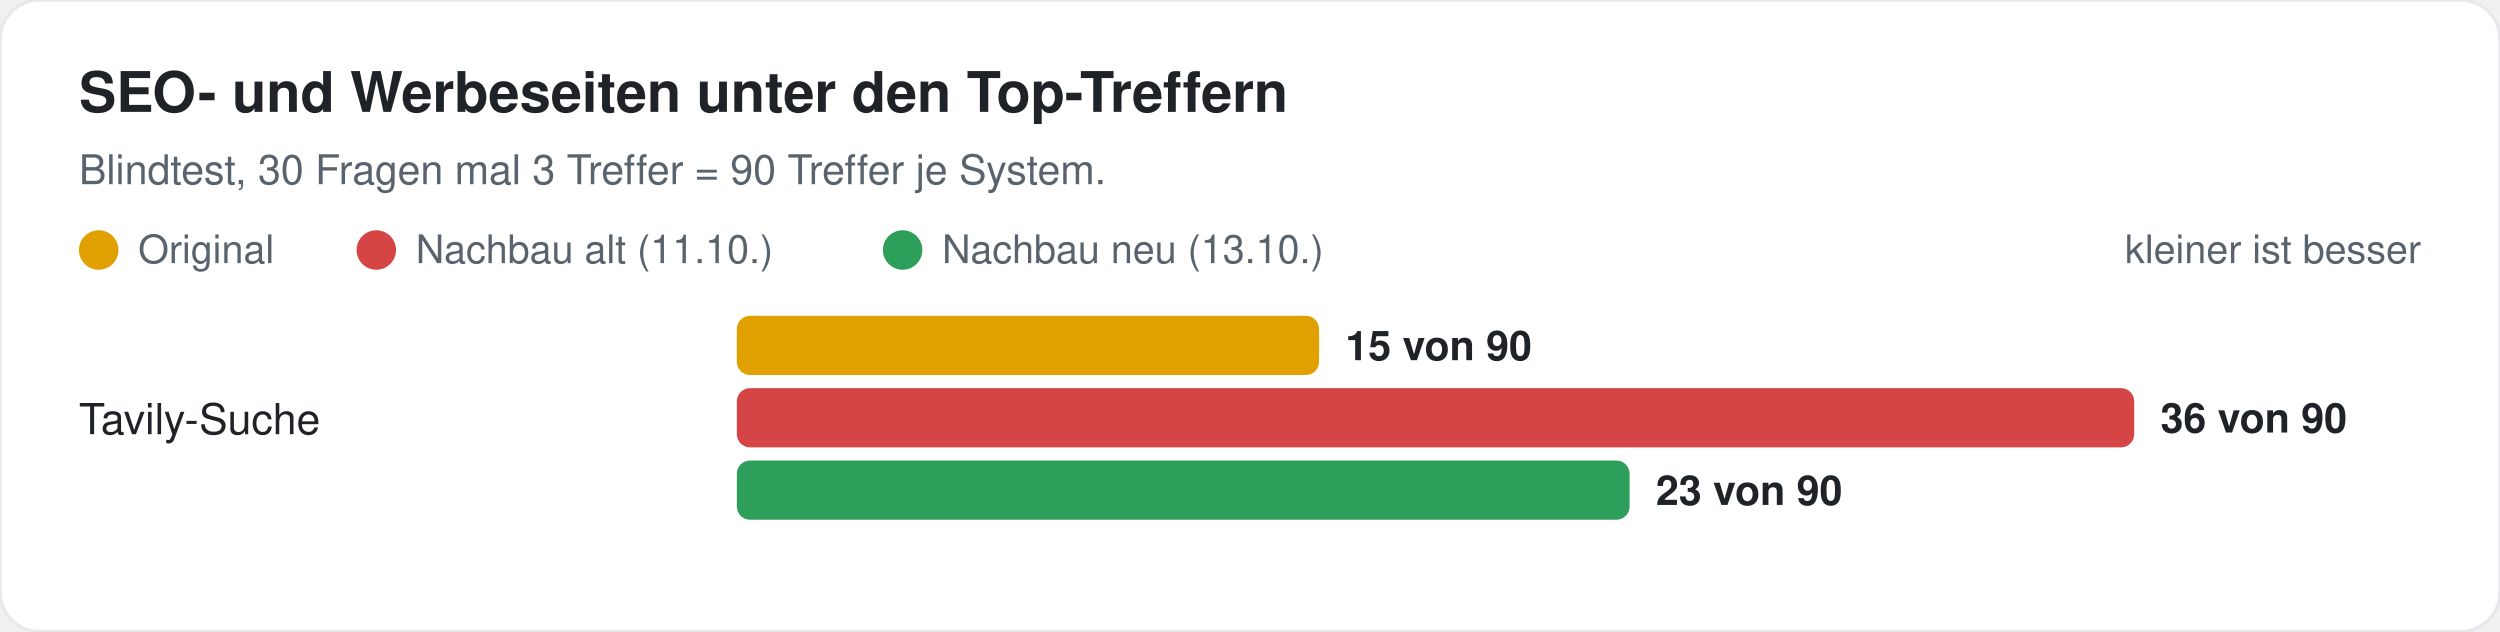
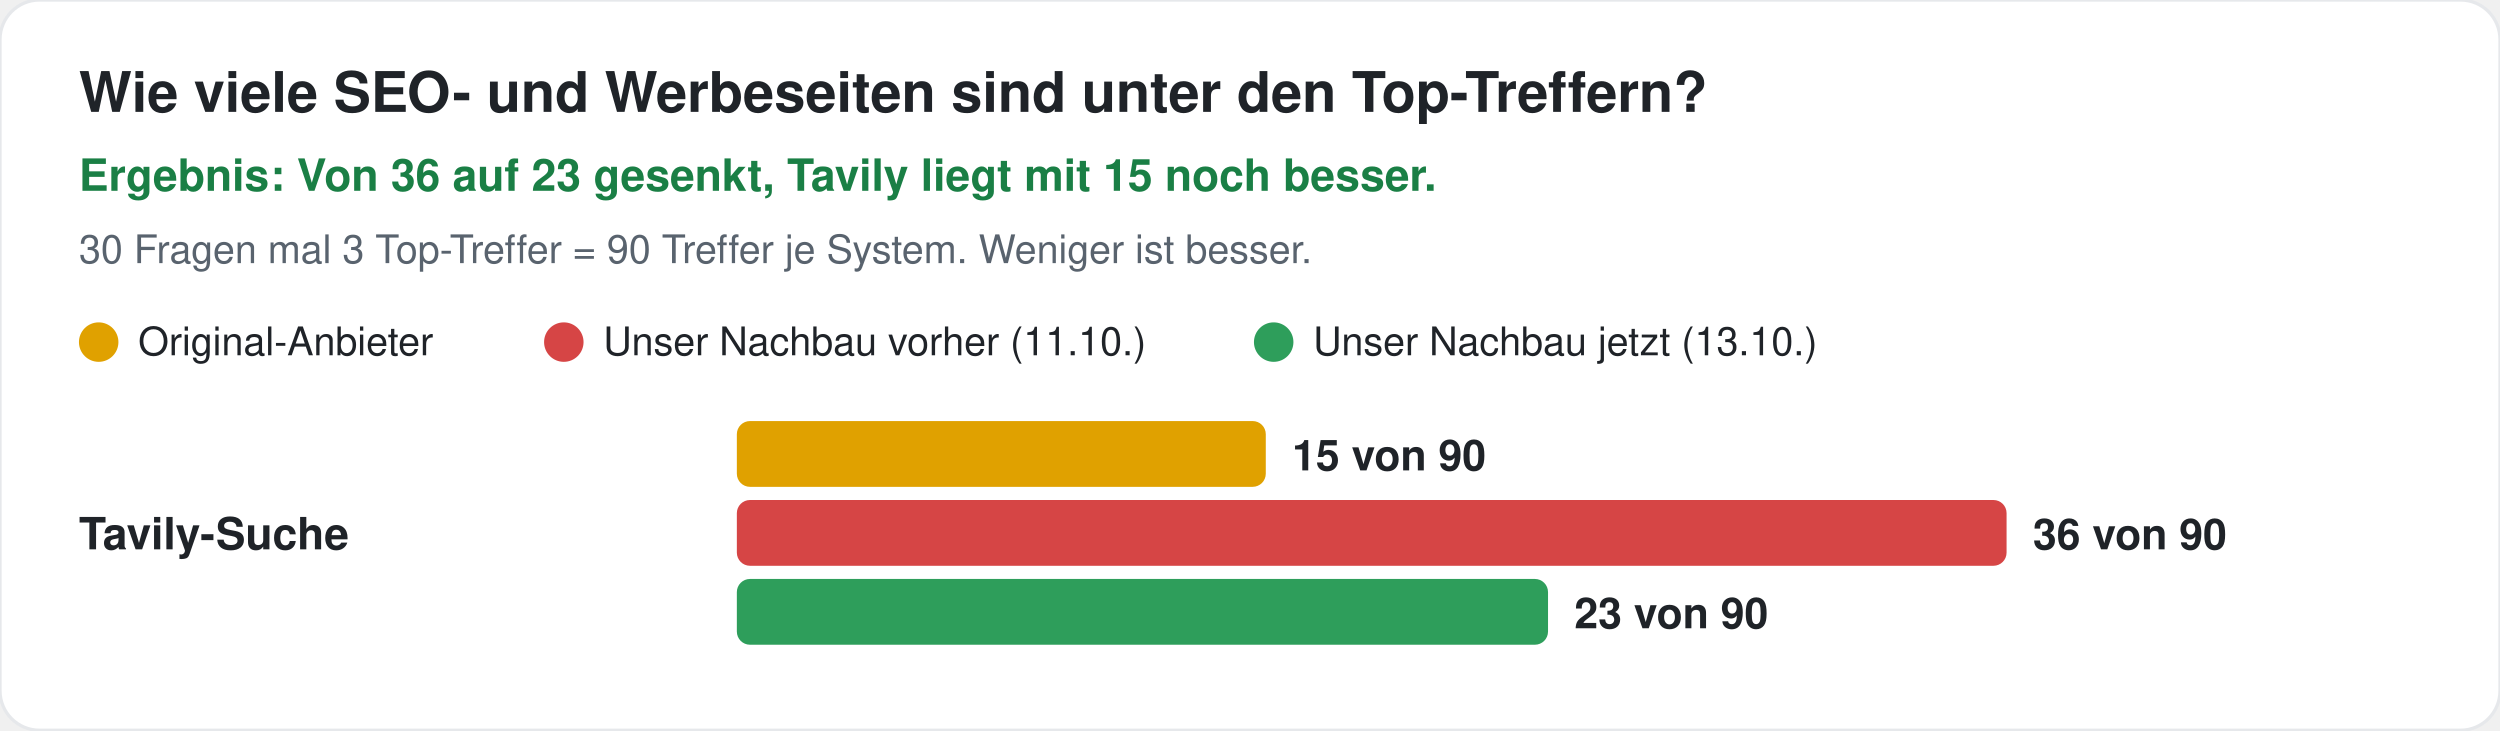
- <svg xmlns="http://www.w3.org/2000/svg" width="760" height="192" viewBox="0 0 760 192" font-family="-apple-system, BlinkMacSystemFont, 'Segoe UI', Helvetica, Arial, sans-serif">
-   <rect width="760" height="192" rx="12" fill="#FFFFFF" stroke="#E6E8EB" />
-   <text x="24.0" y="34.0" font-size="17" fill="#1F2328" text-anchor="start" font-weight="650">SEO- und Werbeseiten unter den Top-Treffern</text>
-   <text x="24.0" y="56.0" font-size="12.5" fill="#59636E" text-anchor="start" font-weight="400">Blindtest, 30 Fragen mal 3 Treffer = 90 Treffer je System.</text>
-   <circle cx="30" cy="76" r="6" fill="#E0A100" />
-   <text x="42.0" y="80.0" font-size="12" fill="#59636E" text-anchor="start" font-weight="400">Original</text>
-   <circle cx="114.4" cy="76" r="6" fill="#D64545" />
-   <text x="126.4" y="80.0" font-size="12" fill="#59636E" text-anchor="start" font-weight="400">Nachbau alt (11.10.)</text>
-   <circle cx="274.4" cy="76" r="6" fill="#2E9E5B" />
-   <text x="286.4" y="80.0" font-size="12" fill="#59636E" text-anchor="start" font-weight="400">Nachbau neu (13.10.)</text>
-   <text x="736.0" y="80.0" font-size="12" fill="#59636E" text-anchor="end" font-weight="400">kleiner ist besser</text>
-   <text x="24.0" y="132.0" font-size="13" fill="#1F2328" text-anchor="start" font-weight="400">Tavily-Suche</text>
-   <rect x="224" y="96" width="177.0" height="18" rx="4" fill="#E0A100" />
-   <text x="409.0" y="109.5" font-size="12.5" fill="#1F2328" text-anchor="start" font-weight="600">15 von 90</text>
-   <rect x="224" y="118" width="424.8" height="18" rx="4" fill="#D64545" />
-   <text x="656.8" y="131.5" font-size="12.5" fill="#1F2328" text-anchor="start" font-weight="600">36 von 90</text>
-   <rect x="224" y="140" width="271.4" height="18" rx="4" fill="#2E9E5B" />
-   <text x="503.4" y="153.5" font-size="12.5" fill="#1F2328" text-anchor="start" font-weight="600">23 von 90</text>
+ <svg xmlns="http://www.w3.org/2000/svg" width="760" height="222" viewBox="0 0 760 222" font-family="-apple-system, BlinkMacSystemFont, 'Segoe UI', Helvetica, Arial, sans-serif">
+   <rect width="760" height="222" rx="12" fill="#FFFFFF" stroke="#E6E8EB" />
+   <text x="24.0" y="34.0" font-size="17" fill="#1F2328" text-anchor="start" font-weight="650">Wie viele SEO- und Werbeseiten sind unter den Top-Treffern?</text>
+   <text x="24.0" y="58.0" font-size="13.5" fill="#1A7F45" text-anchor="start" font-weight="650">Ergebnis: Von 36 auf 23 gesenkt, Tavily liegt mit 15 noch besser.</text>
+   <text x="24.0" y="80.0" font-size="12" fill="#59636E" text-anchor="start" font-weight="400">30 Fragen mal 3 Top-Treffer = 90 Treffer je System. Weniger ist besser.</text>
+   <circle cx="30" cy="104" r="6" fill="#E0A100" />
+   <text x="42.0" y="108.0" font-size="12" fill="#1F2328" text-anchor="start" font-weight="400">Original-Anbieter</text>
+   <circle cx="171.4" cy="104" r="6" fill="#D64545" />
+   <text x="183.4" y="108.0" font-size="12" fill="#1F2328" text-anchor="start" font-weight="400">Unser Nachbau vorher (11.10.)</text>
+   <circle cx="387.2" cy="104" r="6" fill="#2E9E5B" />
+   <text x="399.2" y="108.0" font-size="12" fill="#1F2328" text-anchor="start" font-weight="400">Unser Nachbau jetzt (13.10.)</text>
+   <text x="24.0" y="167.0" font-size="13.5" fill="#1F2328" text-anchor="start" font-weight="600">Tavily-Suche</text>
+   <rect x="224" y="128" width="160.8" height="20" rx="4" fill="#E0A100" />
+   <text x="392.8" y="143.0" font-size="13" fill="#1F2328" text-anchor="start" font-weight="650">15 von 90</text>
+   <rect x="224" y="152" width="386.0" height="20" rx="4" fill="#D64545" />
+   <text x="618.0" y="167.0" font-size="13" fill="#1F2328" text-anchor="start" font-weight="650">36 von 90</text>
+   <rect x="224" y="176" width="246.6" height="20" rx="4" fill="#2E9E5B" />
+   <text x="478.6" y="191.0" font-size="13" fill="#1F2328" text-anchor="start" font-weight="650">23 von 90</text>
</svg>
